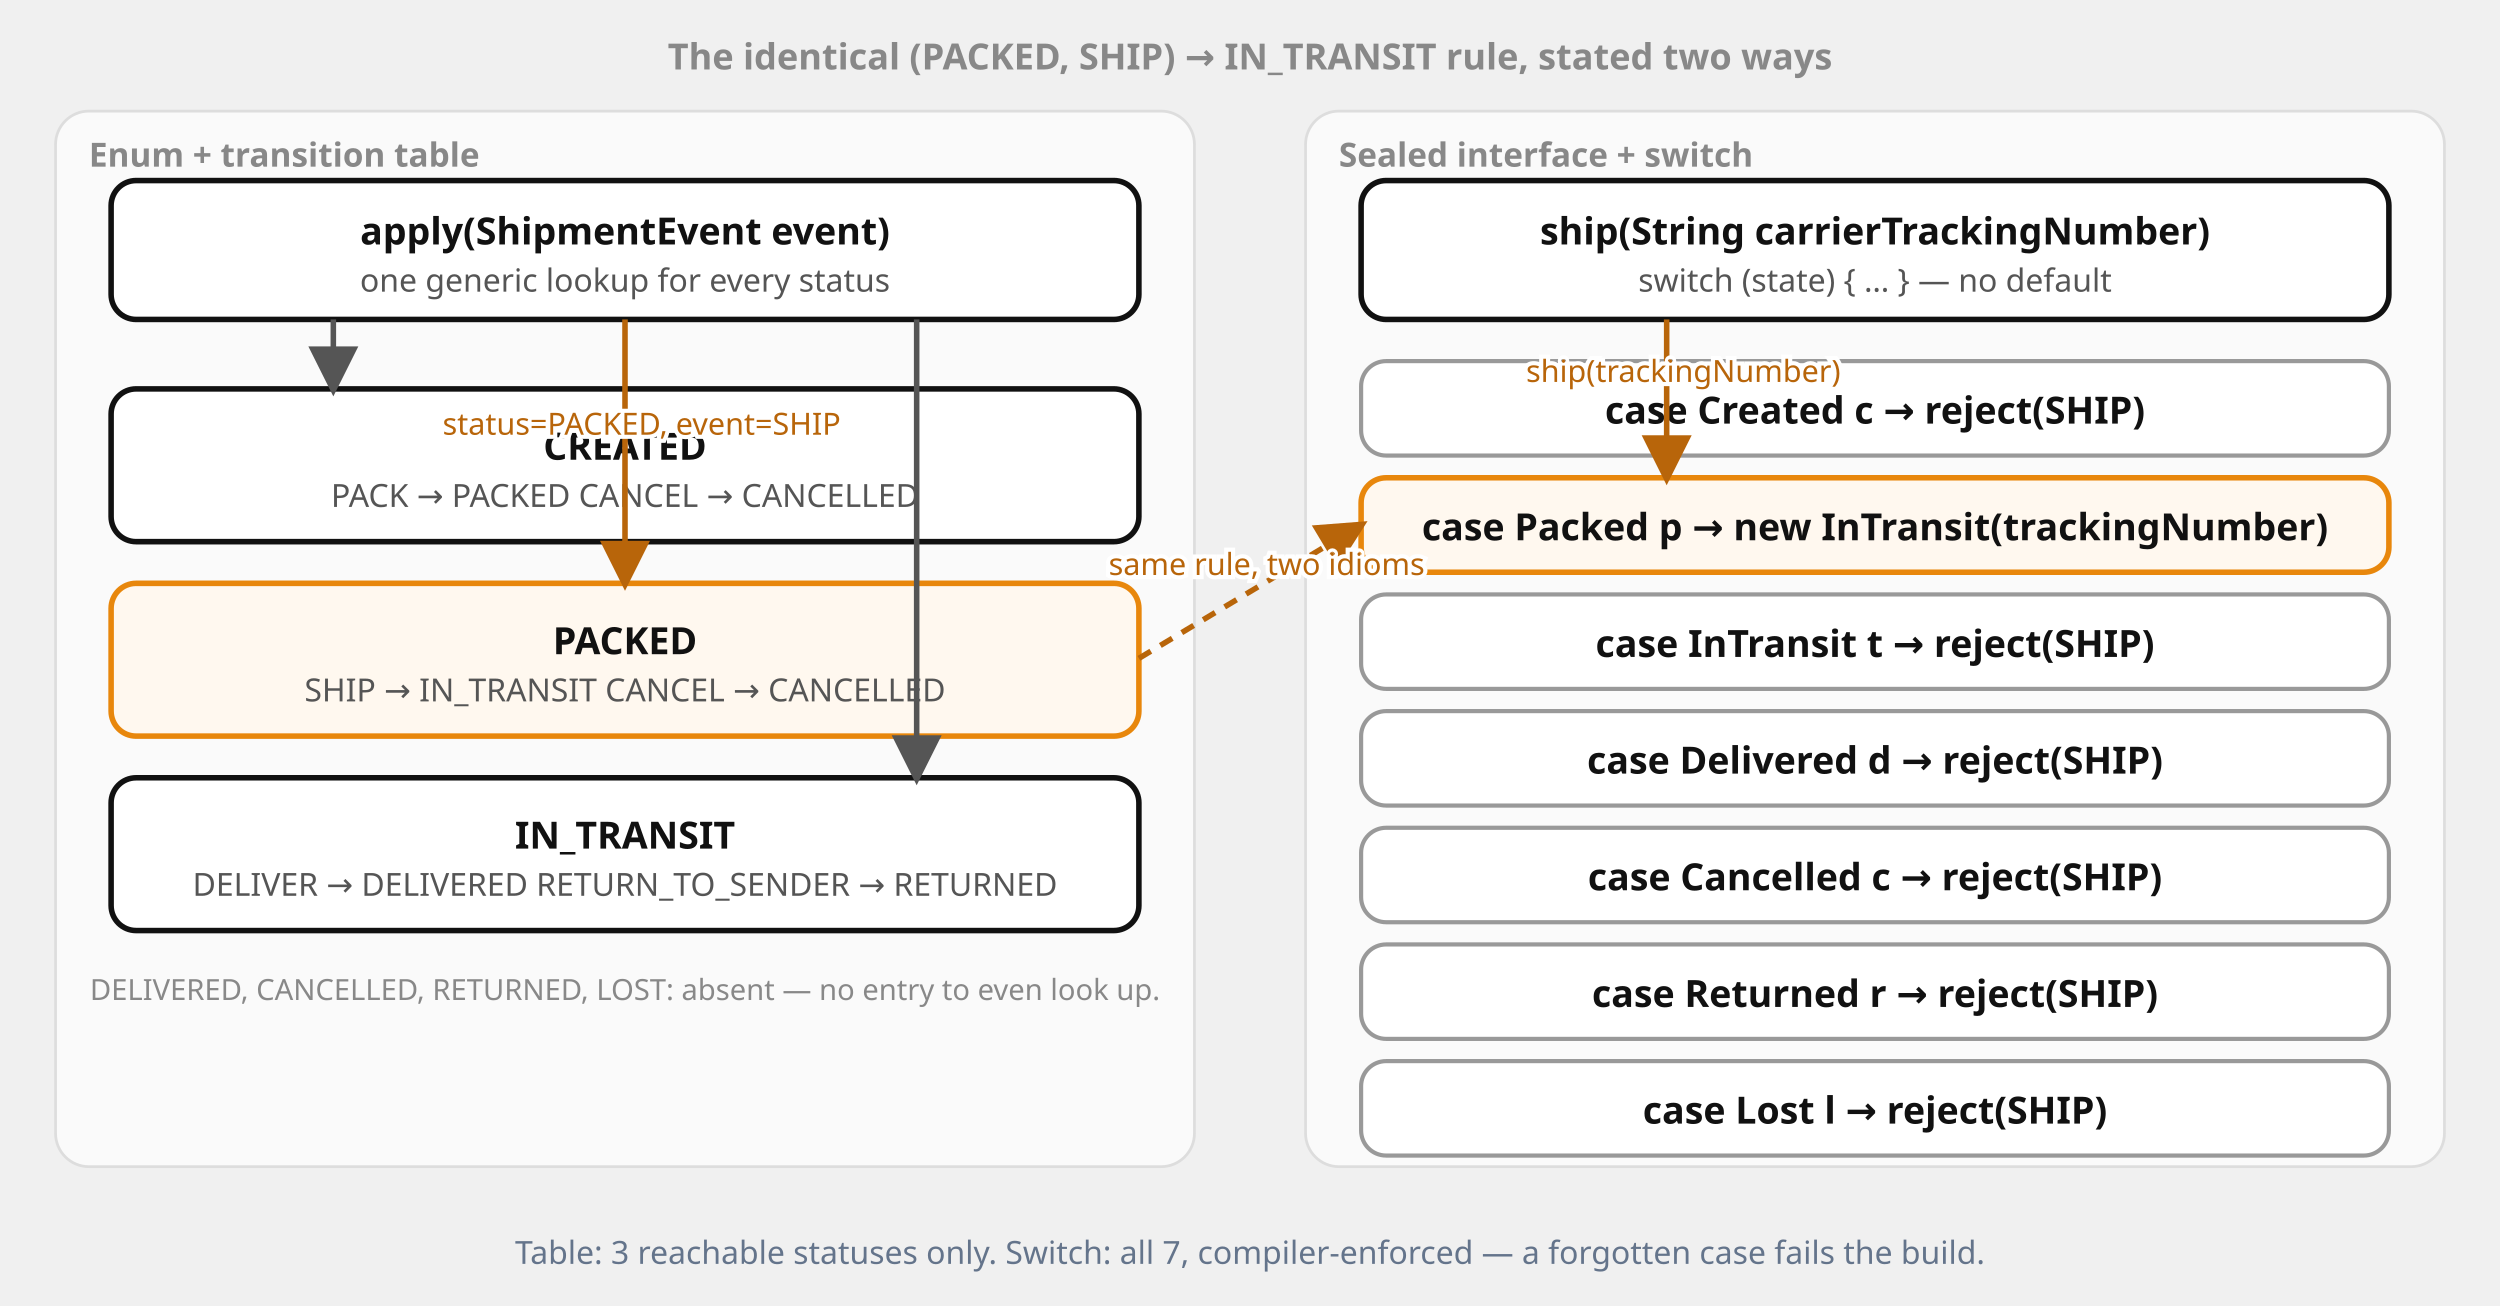
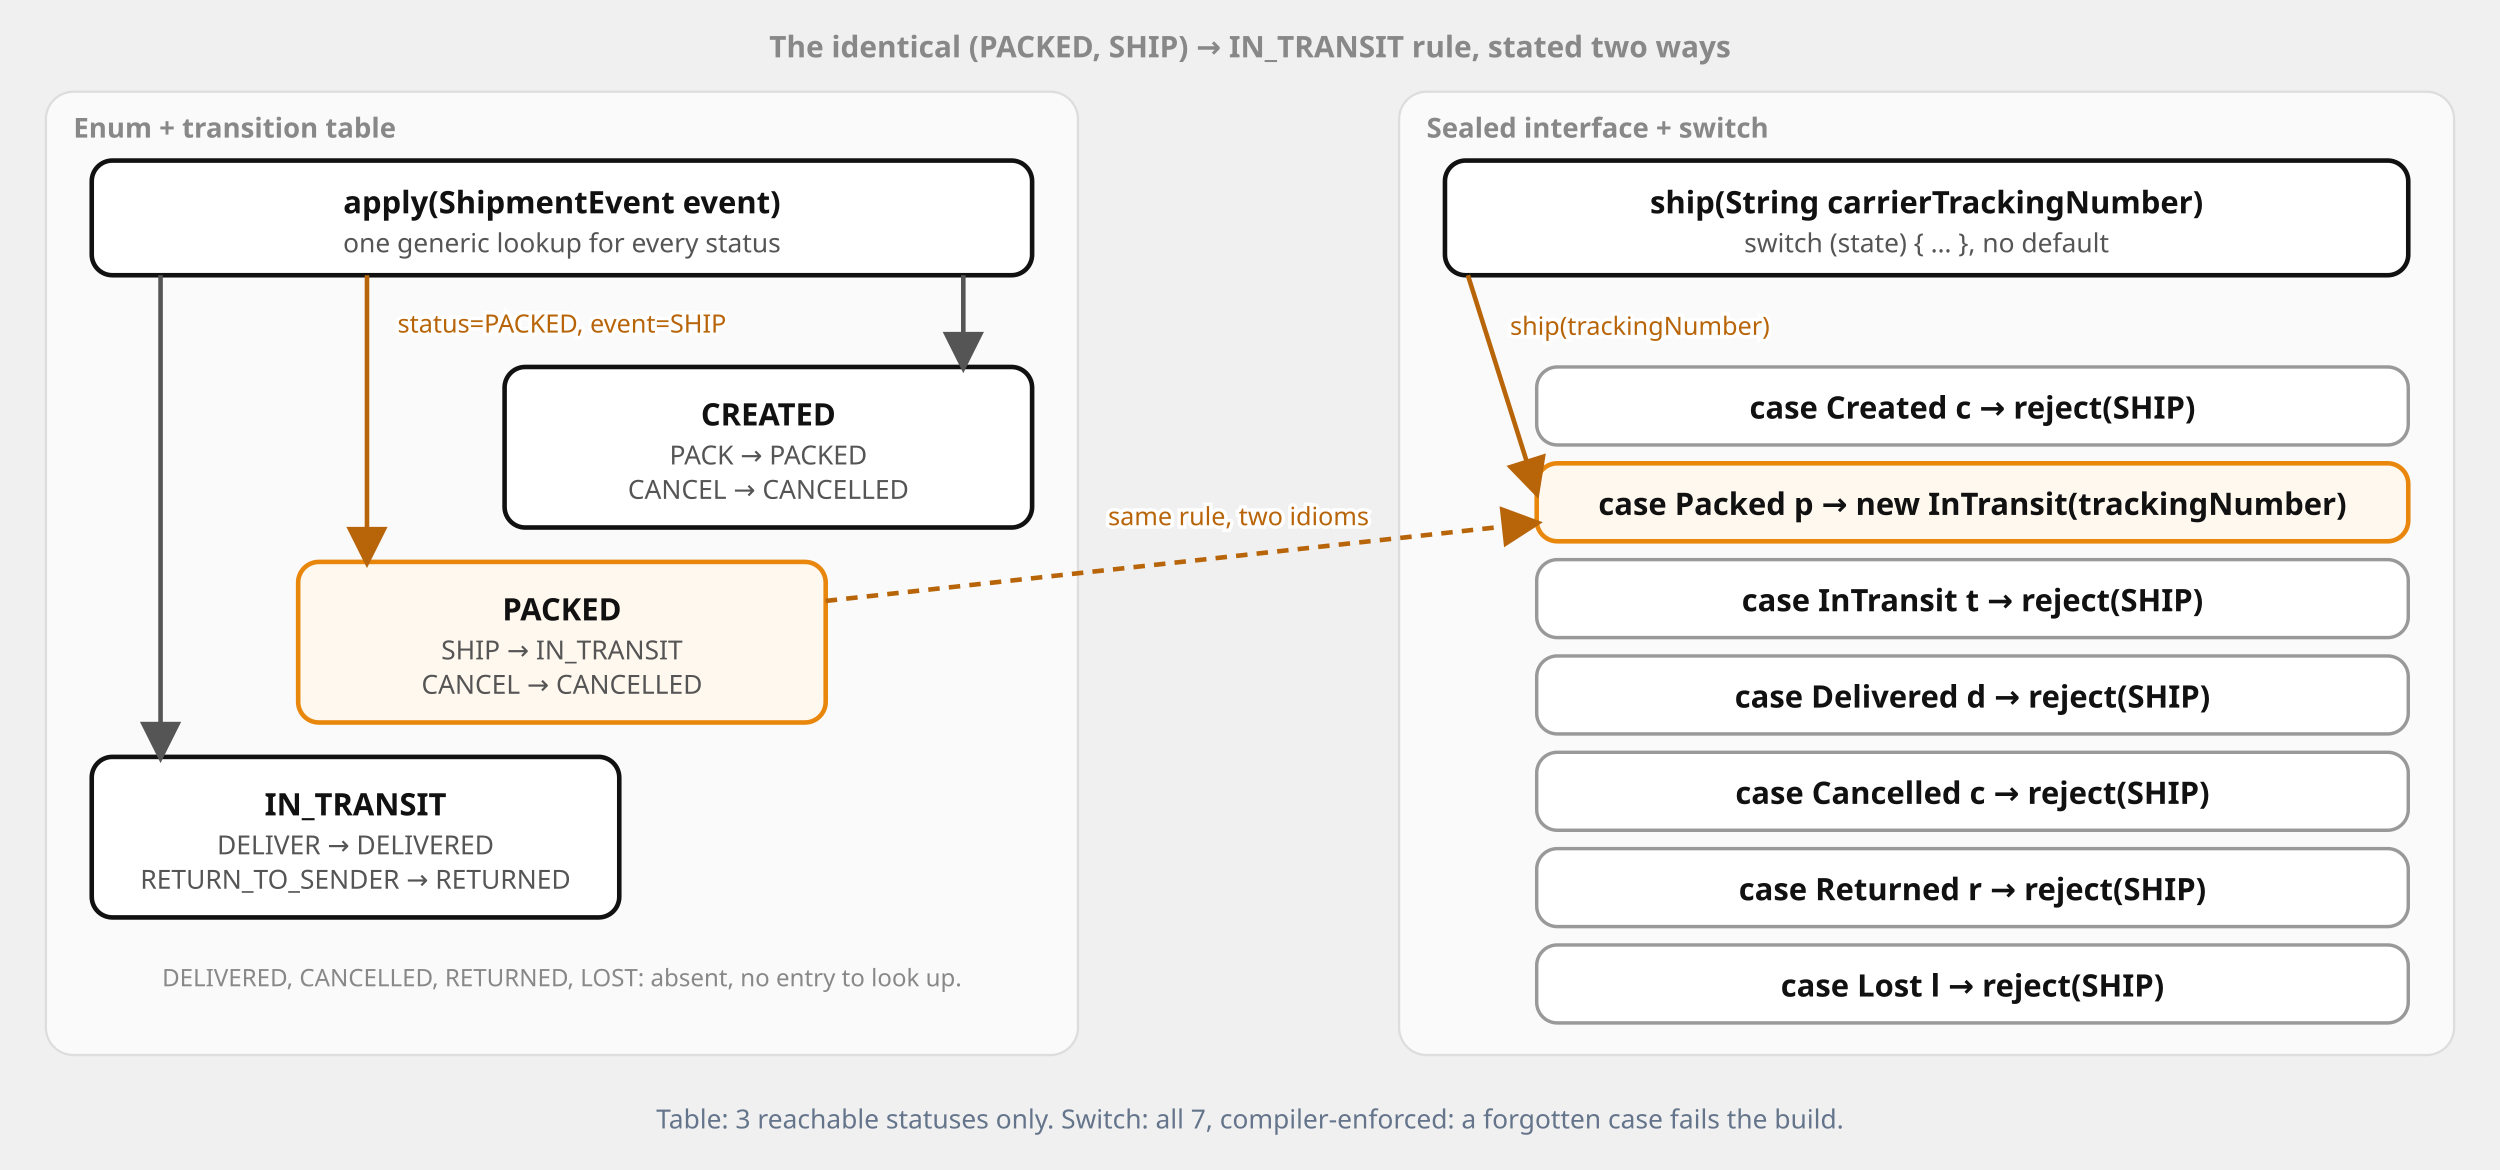
- <svg xmlns="http://www.w3.org/2000/svg" viewBox="0 0 900 470" font-family="'Red Hat Text', system-ui, sans-serif" role="img">
+ <svg xmlns="http://www.w3.org/2000/svg" viewBox="0 0 1090 510" font-family="'Red Hat Text', system-ui, sans-serif" role="img">
  <defs>
    <marker id="a" viewBox="0 0 10 10" refX="8.5" refY="5" markerWidth="9" markerHeight="9" orient="auto-start-reverse">
      <path d="M0,0 L10,5 L0,10 z" fill="#555" />
    </marker>
    <marker id="am" viewBox="0 0 10 10" refX="8.5" refY="5" markerWidth="9" markerHeight="9" orient="auto-start-reverse">
      <path d="M0,0 L10,5 L0,10 z" fill="#b8650a" />
    </marker>
  </defs>
-   <rect x="20" y="40" width="410" height="380" rx="12" fill="#fafafa" stroke="#ddd" />
+   <rect x="20" y="40" width="450" height="420" rx="12" fill="#fafafa" stroke="#ddd" />
  <text x="32" y="60" font-size="12" font-weight="700" fill="#888">Enum + transition table</text>
-   <rect x="470" y="40" width="410" height="380" rx="12" fill="#fafafa" stroke="#ddd" />
-   <text x="482" y="60" font-size="12" font-weight="700" fill="#888">Sealed interface + switch</text>
-   <rect x="40" y="65" width="370" height="50" rx="9" fill="#ffffff" stroke="#111111" stroke-width="2" />
-   <text x="225.0" y="88.0" font-size="13.5" font-weight="700" fill="#111111" text-anchor="middle">apply(ShipmentEvent event)</text>
-   <text x="225.0" y="105.0" font-size="11.5" fill="#555555" text-anchor="middle">one generic lookup for every status</text>
-   <rect x="40" y="140" width="370" height="55" rx="9" fill="#ffffff" stroke="#111111" stroke-width="2" />
-   <text x="225.0" y="165.5" font-size="13.5" font-weight="700" fill="#111111" text-anchor="middle">CREATED</text>
-   <text x="225.0" y="182.5" font-size="11.5" fill="#555555" text-anchor="middle">PACK → PACKED   CANCEL → CANCELLED</text>
-   <rect x="40" y="210" width="370" height="55" rx="9" fill="#fff8ef" stroke="#e8870c" stroke-width="2" />
-   <text x="225.0" y="235.5" font-size="13.5" font-weight="700" fill="#111111" text-anchor="middle">PACKED</text>
-   <text x="225.0" y="252.5" font-size="11.5" fill="#555555" text-anchor="middle">SHIP → IN_TRANSIT   CANCEL → CANCELLED</text>
-   <rect x="40" y="280" width="370" height="55" rx="9" fill="#ffffff" stroke="#111111" stroke-width="2" />
-   <text x="225.0" y="305.5" font-size="13.5" font-weight="700" fill="#111111" text-anchor="middle">IN_TRANSIT</text>
-   <text x="225.0" y="322.5" font-size="11.5" fill="#555555" text-anchor="middle">DELIVER → DELIVERED   RETURN_TO_SENDER → RETURNED</text>
-   <rect x="490" y="65" width="370" height="50" rx="9" fill="#ffffff" stroke="#111111" stroke-width="2" />
-   <text x="675.0" y="88.0" font-size="13.5" font-weight="700" fill="#111111" text-anchor="middle">ship(String carrierTrackingNumber)</text>
-   <text x="675.0" y="105.0" font-size="11.5" fill="#555555" text-anchor="middle">switch (state) { … } — no default</text>
-   <rect x="490" y="130" width="370" height="34" rx="9" fill="#ffffff" stroke="#999999" stroke-width="1.5" />
-   <text x="675.0" y="152.5" font-size="13.5" font-weight="700" fill="#111111" text-anchor="middle">case Created c → reject(SHIP)</text>
-   <rect x="490" y="172" width="370" height="34" rx="9" fill="#fff8ef" stroke="#e8870c" stroke-width="2" />
-   <text x="675.0" y="194.5" font-size="13.5" font-weight="700" fill="#111111" text-anchor="middle">case Packed p → new InTransit(trackingNumber)</text>
-   <rect x="490" y="214" width="370" height="34" rx="9" fill="#ffffff" stroke="#999999" stroke-width="1.5" />
-   <text x="675.0" y="236.5" font-size="13.5" font-weight="700" fill="#111111" text-anchor="middle">case InTransit t → reject(SHIP)</text>
-   <rect x="490" y="256" width="370" height="34" rx="9" fill="#ffffff" stroke="#999999" stroke-width="1.5" />
-   <text x="675.0" y="278.5" font-size="13.5" font-weight="700" fill="#111111" text-anchor="middle">case Delivered d → reject(SHIP)</text>
-   <rect x="490" y="298" width="370" height="34" rx="9" fill="#ffffff" stroke="#999999" stroke-width="1.5" />
-   <text x="675.0" y="320.5" font-size="13.5" font-weight="700" fill="#111111" text-anchor="middle">case Cancelled c → reject(SHIP)</text>
-   <rect x="490" y="340" width="370" height="34" rx="9" fill="#ffffff" stroke="#999999" stroke-width="1.5" />
-   <text x="675.0" y="362.5" font-size="13.5" font-weight="700" fill="#111111" text-anchor="middle">case Returned r → reject(SHIP)</text>
-   <rect x="490" y="382" width="370" height="34" rx="9" fill="#ffffff" stroke="#999999" stroke-width="1.5" />
-   <text x="675.0" y="404.5" font-size="13.5" font-weight="700" fill="#111111" text-anchor="middle">case Lost l → reject(SHIP)</text>
-   <path d="M120,115 L120,140" fill="none" stroke="#555" stroke-width="2" marker-end="url(#a)" />
-   <path d="M225,115 L225,210" fill="none" stroke="#b8650a" stroke-width="2" marker-end="url(#am)" />
-   <text x="231.0" y="156.5" font-size="11" fill="#ffffff" stroke="#ffffff" stroke-width="3" paint-order="stroke" text-anchor="middle">status=PACKED, event=SHIP</text>
-   <text x="231.0" y="156.5" font-size="11" fill="#b8650a" text-anchor="middle">status=PACKED, event=SHIP</text>
-   <path d="M330,115 L330,280" fill="none" stroke="#555" stroke-width="2" marker-end="url(#a)" />
-   <path d="M600,115 L600,172" fill="none" stroke="#b8650a" stroke-width="2" marker-end="url(#am)" />
-   <text x="606.0" y="137.5" font-size="11" fill="#ffffff" stroke="#ffffff" stroke-width="3" paint-order="stroke" text-anchor="middle">ship(trackingNumber)</text>
-   <text x="606.0" y="137.5" font-size="11" fill="#b8650a" text-anchor="middle">ship(trackingNumber)</text>
-   <path d="M410,237 L490,189" fill="none" stroke="#b8650a" stroke-width="2" stroke-dasharray="5 4" marker-end="url(#am)" />
-   <text x="456.0" y="207.0" font-size="11" fill="#ffffff" stroke="#ffffff" stroke-width="3" paint-order="stroke" text-anchor="middle">same rule, two idioms</text>
-   <text x="456.0" y="207.0" font-size="11" fill="#b8650a" text-anchor="middle">same rule, two idioms</text>
-   <text x="450" y="25" font-size="13" fill="#888" text-anchor="middle" font-weight="700">The identical (PACKED, SHIP) → IN_TRANSIT rule, stated two ways</text>
-   <text x="225" y="360" font-size="10.5" fill="#888" text-anchor="middle">DELIVERED, CANCELLED, RETURNED, LOST: absent — no entry to even look up.</text>
-   <text x="450" y="455" font-size="11.5" fill="#64748b" text-anchor="middle">Table: 3 reachable statuses only. Switch: all 7, compiler-enforced — a forgotten case fails the build.</text>
+   <rect x="610" y="40" width="460" height="420" rx="12" fill="#fafafa" stroke="#ddd" />
+   <text x="622" y="60" font-size="12" font-weight="700" fill="#888">Sealed interface + switch</text>
+   <rect x="40" y="70" width="410" height="50" rx="9" fill="#ffffff" stroke="#111111" stroke-width="2" />
+   <text x="245.0" y="93.0" font-size="13.5" font-weight="700" fill="#111111" text-anchor="middle">apply(ShipmentEvent event)</text>
+   <text x="245.0" y="110.0" font-size="11.5" fill="#555555" text-anchor="middle">one generic lookup for every status</text>
+   <rect x="220" y="160" width="230" height="70" rx="9" fill="#ffffff" stroke="#111111" stroke-width="2" />
+   <text x="335.0" y="185.5" font-size="13.5" font-weight="700" fill="#111111" text-anchor="middle">CREATED</text>
+   <text x="335.0" y="202.5" font-size="11.5" fill="#555555" text-anchor="middle">PACK → PACKED</text>
+   <text x="335.0" y="217.5" font-size="11.5" fill="#555555" text-anchor="middle">CANCEL → CANCELLED</text>
+   <rect x="130" y="245" width="230" height="70" rx="9" fill="#fff8ef" stroke="#e8870c" stroke-width="2" />
+   <text x="245.0" y="270.5" font-size="13.5" font-weight="700" fill="#111111" text-anchor="middle">PACKED</text>
+   <text x="245.0" y="287.5" font-size="11.5" fill="#555555" text-anchor="middle">SHIP → IN_TRANSIT</text>
+   <text x="245.0" y="302.5" font-size="11.5" fill="#555555" text-anchor="middle">CANCEL → CANCELLED</text>
+   <rect x="40" y="330" width="230" height="70" rx="9" fill="#ffffff" stroke="#111111" stroke-width="2" />
+   <text x="155.0" y="355.5" font-size="13.5" font-weight="700" fill="#111111" text-anchor="middle">IN_TRANSIT</text>
+   <text x="155.0" y="372.5" font-size="11.5" fill="#555555" text-anchor="middle">DELIVER → DELIVERED</text>
+   <text x="155.0" y="387.5" font-size="11.5" fill="#555555" text-anchor="middle">RETURN_TO_SENDER → RETURNED</text>
+   <rect x="630" y="70" width="420" height="50" rx="9" fill="#ffffff" stroke="#111111" stroke-width="2" />
+   <text x="840.0" y="93.0" font-size="13.5" font-weight="700" fill="#111111" text-anchor="middle">ship(String carrierTrackingNumber)</text>
+   <text x="840.0" y="110.0" font-size="11.5" fill="#555555" text-anchor="middle">switch (state) { … }, no default</text>
+   <rect x="670" y="160" width="380" height="34" rx="9" fill="#ffffff" stroke="#999999" stroke-width="1.5" />
+   <text x="860.0" y="182.5" font-size="13.5" font-weight="700" fill="#111111" text-anchor="middle">case Created c → reject(SHIP)</text>
+   <rect x="670" y="202" width="380" height="34" rx="9" fill="#fff8ef" stroke="#e8870c" stroke-width="2" />
+   <text x="860.0" y="224.5" font-size="13.5" font-weight="700" fill="#111111" text-anchor="middle">case Packed p → new InTransit(trackingNumber)</text>
+   <rect x="670" y="244" width="380" height="34" rx="9" fill="#ffffff" stroke="#999999" stroke-width="1.5" />
+   <text x="860.0" y="266.5" font-size="13.5" font-weight="700" fill="#111111" text-anchor="middle">case InTransit t → reject(SHIP)</text>
+   <rect x="670" y="286" width="380" height="34" rx="9" fill="#ffffff" stroke="#999999" stroke-width="1.5" />
+   <text x="860.0" y="308.5" font-size="13.5" font-weight="700" fill="#111111" text-anchor="middle">case Delivered d → reject(SHIP)</text>
+   <rect x="670" y="328" width="380" height="34" rx="9" fill="#ffffff" stroke="#999999" stroke-width="1.5" />
+   <text x="860.0" y="350.5" font-size="13.5" font-weight="700" fill="#111111" text-anchor="middle">case Cancelled c → reject(SHIP)</text>
+   <rect x="670" y="370" width="380" height="34" rx="9" fill="#ffffff" stroke="#999999" stroke-width="1.5" />
+   <text x="860.0" y="392.5" font-size="13.5" font-weight="700" fill="#111111" text-anchor="middle">case Returned r → reject(SHIP)</text>
+   <rect x="670" y="412" width="380" height="34" rx="9" fill="#ffffff" stroke="#999999" stroke-width="1.5" />
+   <text x="860.0" y="434.5" font-size="13.5" font-weight="700" fill="#111111" text-anchor="middle">case Lost l → reject(SHIP)</text>
+   <path d="M420,120 L420,160" fill="none" stroke="#555" stroke-width="2" marker-end="url(#a)" />
+   <path d="M160,120 L160,245" fill="none" stroke="#b8650a" stroke-width="2" marker-end="url(#am)" />
+   <text x="245.0" y="145.0" font-size="11" fill="#ffffff" stroke="#ffffff" stroke-width="3" paint-order="stroke" text-anchor="middle">status=PACKED, event=SHIP</text>
+   <text x="245.0" y="145.0" font-size="11" fill="#b8650a" text-anchor="middle">status=PACKED, event=SHIP</text>
+   <path d="M70,120 L70,330" fill="none" stroke="#555" stroke-width="2" marker-end="url(#a)" />
+   <path d="M640,120 L670,215" fill="none" stroke="#b8650a" stroke-width="2" marker-end="url(#am)" />
+   <text x="715.0" y="146.0" font-size="11" fill="#ffffff" stroke="#ffffff" stroke-width="3" paint-order="stroke" text-anchor="middle">ship(trackingNumber)</text>
+   <text x="715.0" y="146.0" font-size="11" fill="#b8650a" text-anchor="middle">ship(trackingNumber)</text>
+   <path d="M360,262 L670,228" fill="none" stroke="#b8650a" stroke-width="2" stroke-dasharray="5 4" marker-end="url(#am)" />
+   <text x="540.0" y="229.0" font-size="11" fill="#ffffff" stroke="#ffffff" stroke-width="3" paint-order="stroke" text-anchor="middle">same rule, two idioms</text>
+   <text x="540.0" y="229.0" font-size="11" fill="#b8650a" text-anchor="middle">same rule, two idioms</text>
+   <text x="545" y="25" font-size="13" fill="#888" text-anchor="middle" font-weight="700">The identical (PACKED, SHIP) → IN_TRANSIT rule, stated two ways</text>
+   <text x="245" y="430" font-size="10.5" fill="#888" text-anchor="middle">DELIVERED, CANCELLED, RETURNED, LOST: absent, no entry to look up.</text>
+   <text x="545" y="492" font-size="11.5" fill="#64748b" text-anchor="middle">Table: 3 reachable statuses only. Switch: all 7, compiler-enforced: a forgotten case fails the build.</text>
</svg>
